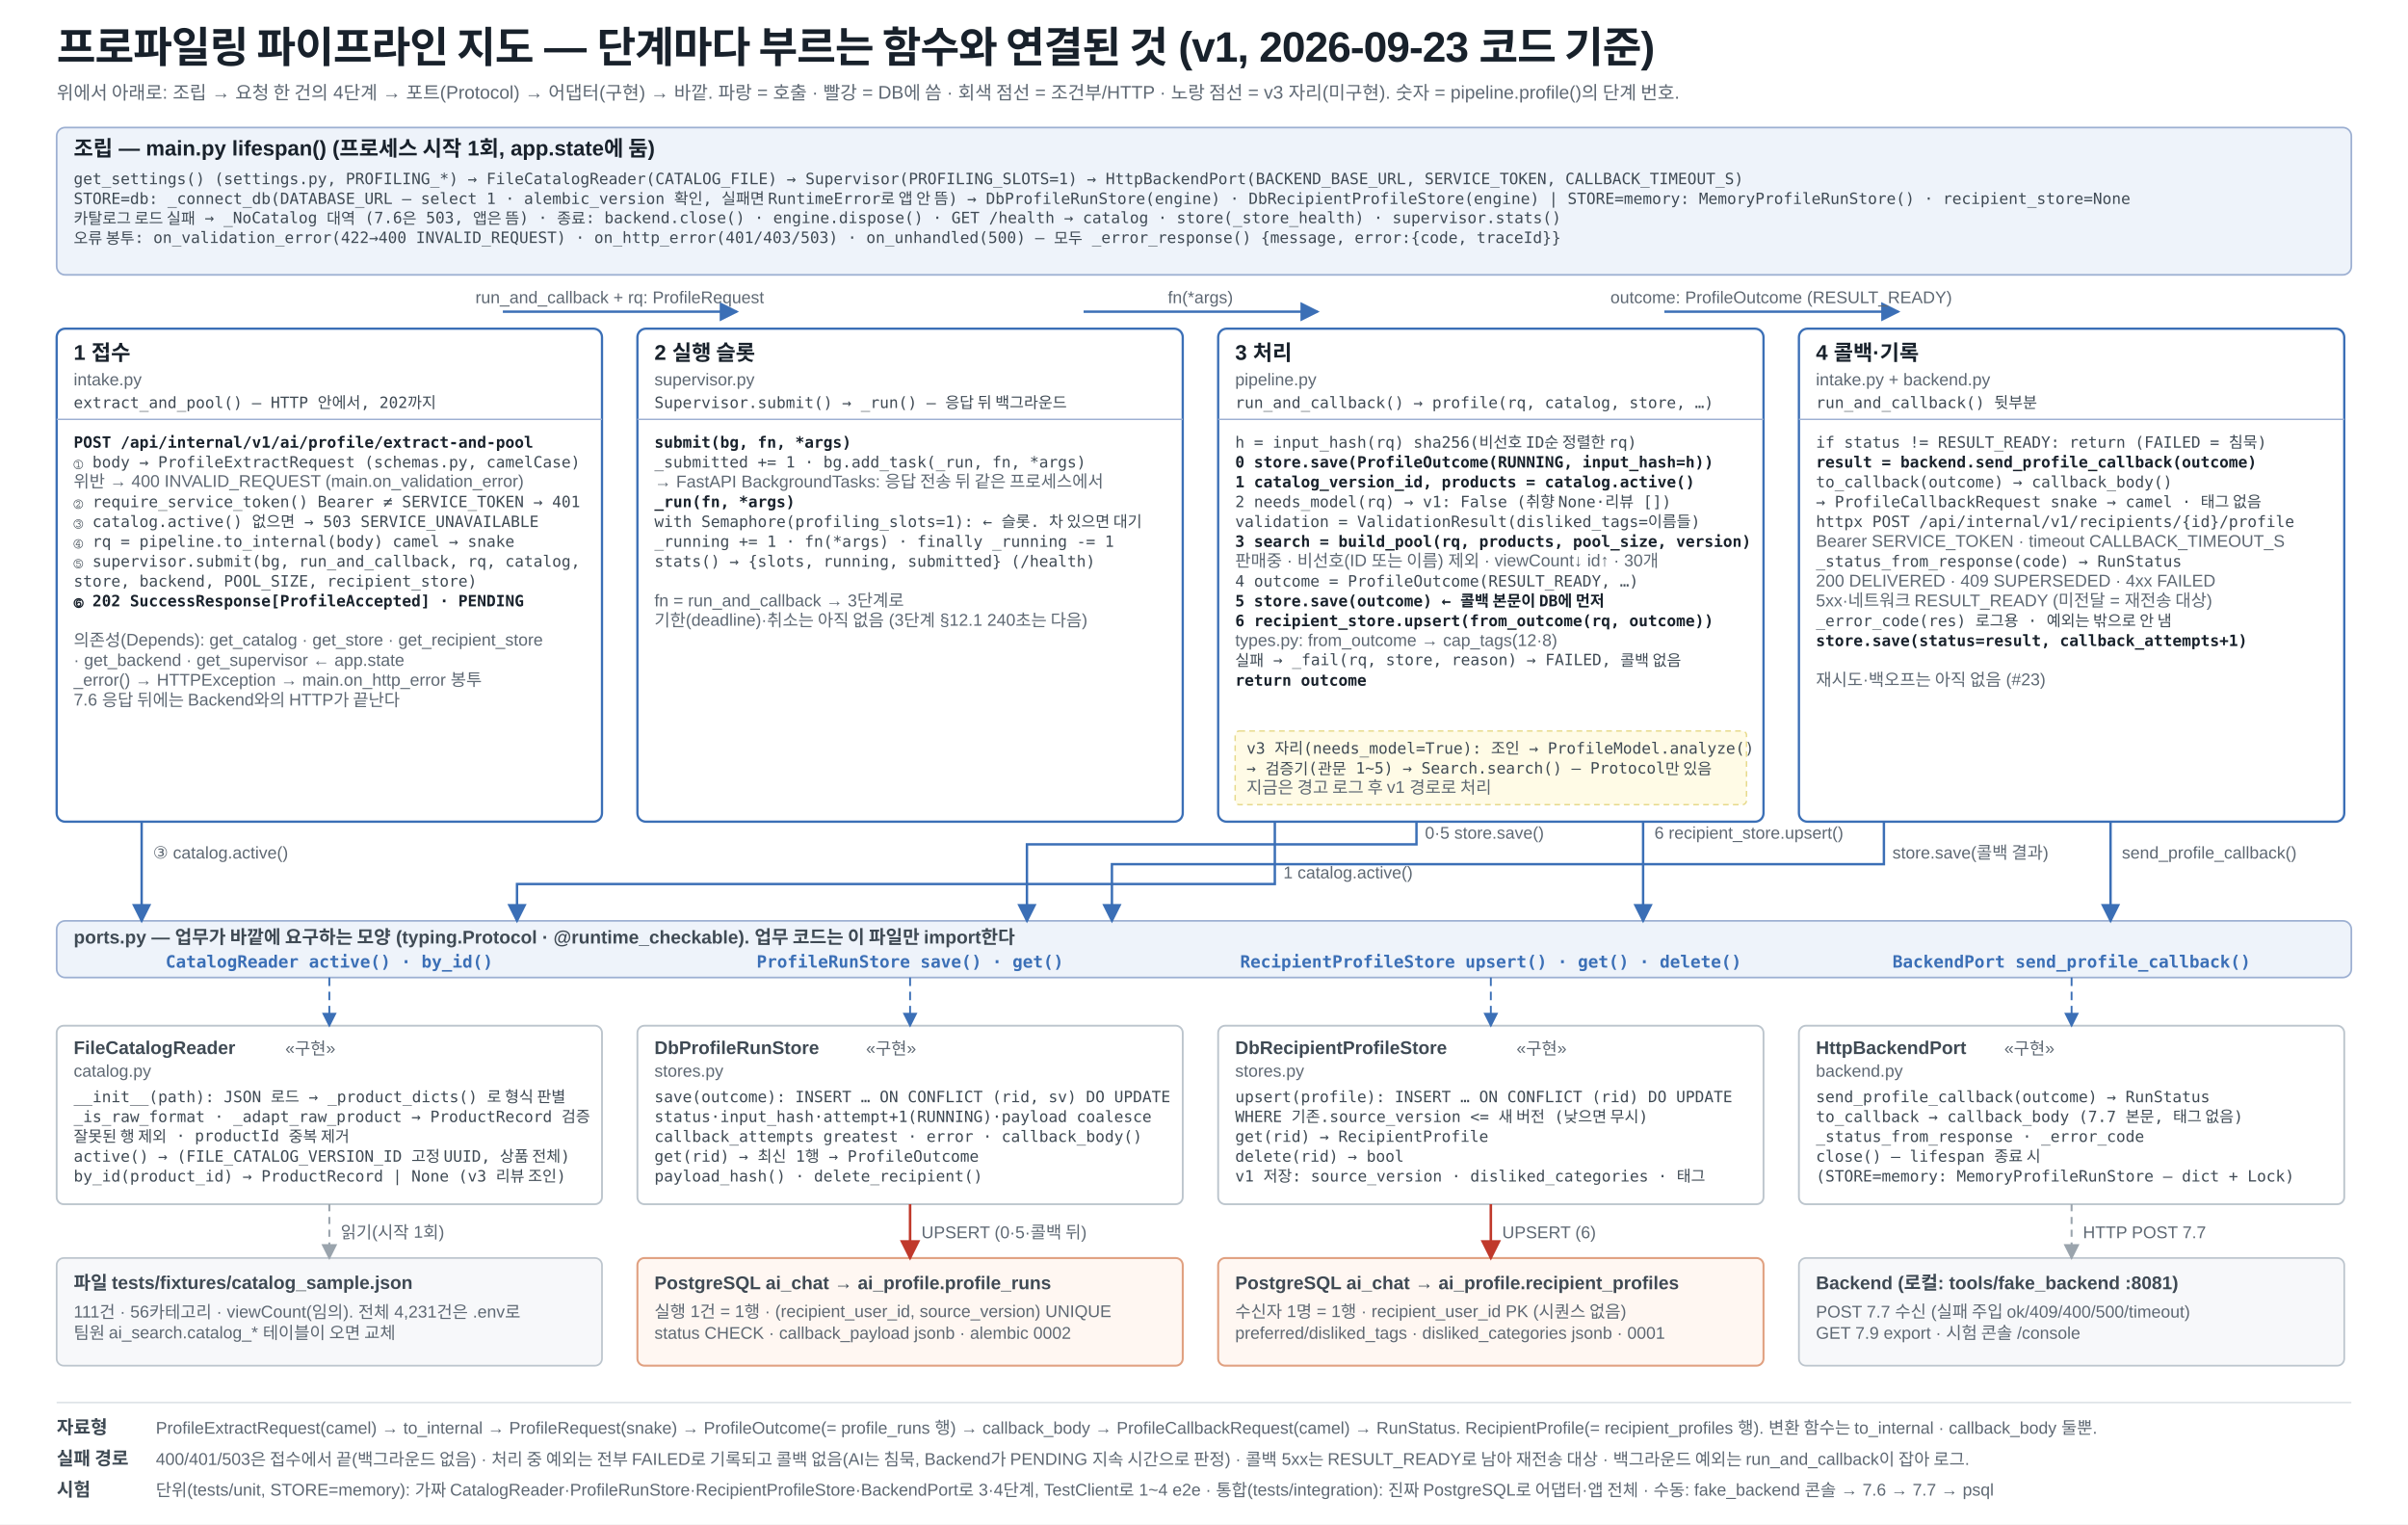
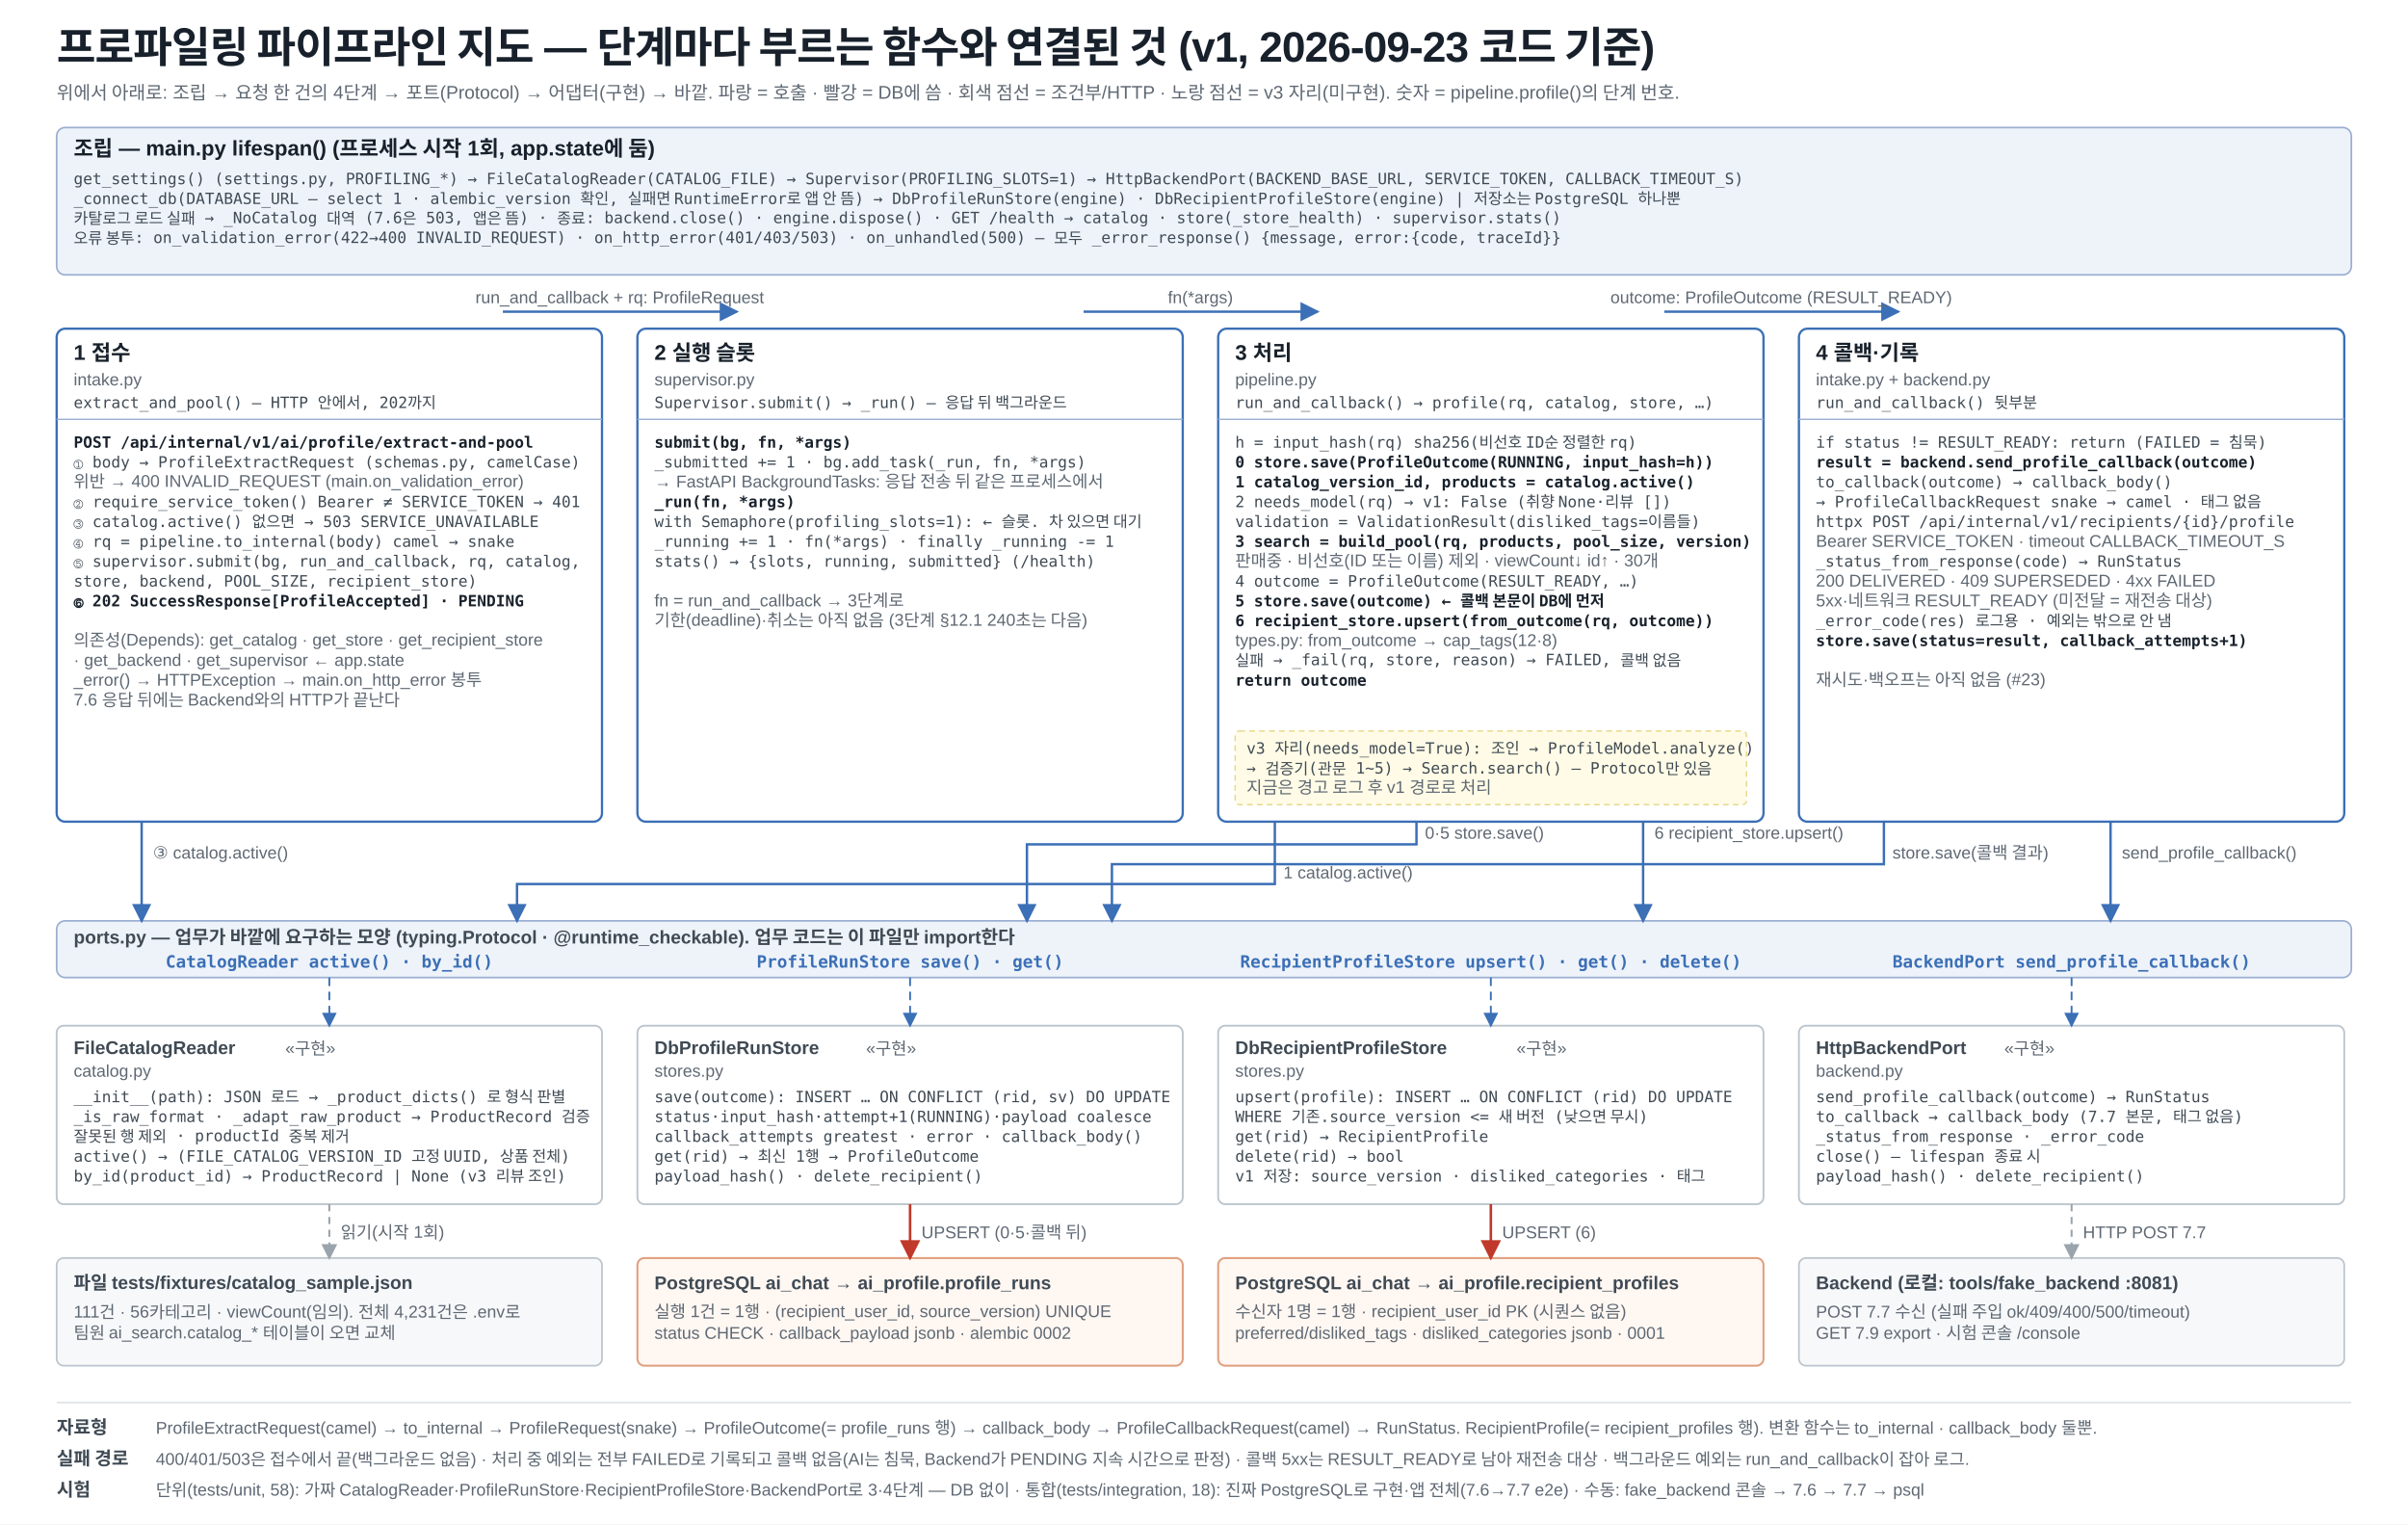
<svg xmlns="http://www.w3.org/2000/svg" width="3400" height="2152" viewBox="0 0 1700 1076" role="img">
  <defs>
    <marker id="a" markerWidth="8" markerHeight="8" refX="7" refY="4" orient="auto">
      <path d="M0 0 L8 4 L0 8 Z" fill="#3b6fb6" />
    </marker>
    <marker id="g" markerWidth="8" markerHeight="8" refX="7" refY="4" orient="auto">
      <path d="M0 0 L8 4 L0 8 Z" fill="#9aa4ad" />
    </marker>
    <marker id="w" markerWidth="8" markerHeight="8" refX="7" refY="4" orient="auto">
      <path d="M0 0 L8 4 L0 8 Z" fill="#c0392b" />
    </marker>
    <style>text{font-family:"Apple SD Gothic Neo","Noto Sans KR",Arial,sans-serif;fill:#18212b}.title{font-size:30px;font-weight:700;letter-spacing:-.6px}
.h{font-size:15px;font-weight:700}.h2{font-size:13px;font-weight:700;fill:#3f4a54}.sub{font-size:12px;fill:#5e6873}.msg{font-size:13px}
.mono{font-family:Menlo,ui-monospace,monospace;font-size:11px;fill:#3f4a54}.monob{font-family:Menlo,ui-monospace,monospace;font-size:11px;font-weight:700;fill:#18212b}
.small{font-size:13px;fill:#5e6873}.num{font-size:11px;font-weight:700;fill:#fff}.port{font-family:Menlo,ui-monospace,monospace;font-size:12px;font-weight:700;fill:#3b6fb6}
.call{fill:none;stroke:#3b6fb6;stroke-width:1.7;marker-end:url(#a)}.grey{fill:none;stroke:#9aa4ad;stroke-width:1.4;stroke-dasharray:5 4;marker-end:url(#g)}.write{fill:none;stroke:#c0392b;stroke-width:1.8;marker-end:url(#w)}
.impl{fill:none;stroke:#3b6fb6;stroke-width:1.3;stroke-dasharray:6 4;marker-end:url(#a)}
.box{fill:#fff;stroke:#bcc5cd;stroke-width:1.3}.stage{fill:#fff;stroke:#3b6fb6;stroke-width:1.6}.band{fill:#eef3fa;stroke:#9db0d2;stroke-width:1.2}.old{fill:#f7f8fa;stroke:#d5dbe0;stroke-width:1.2}
.db{fill:#fff7f2;stroke:#e0a080;stroke-width:1.4}.ext{fill:#f7f8fa;stroke:#bcc5cd;stroke-width:1.2}.v3{fill:#fffbe6;stroke:#e6d98a;stroke-width:1;stroke-dasharray:4 3}.rule{stroke:#d9dee3;stroke-width:1}</style>
  </defs>
  <rect width="1700" height="1076" fill="white" />
  <text x="40" y="44" class="title">프로파일링 파이프라인 지도 — 단계마다 부르는 함수와 연결된 것 (v1, 2026-09-23 코드 기준)</text>
  <text x="40" y="70" class="small">위에서 아래로: 조립 → 요청 한 건의 4단계 → 포트(Protocol) → 어댑터(구현) → 바깥. 파랑 = 호출 · 빨강 = DB에 씀 · 회색 점선 = 조건부/HTTP · 노랑 점선 = v3 자리(미구현). 숫자 = pipeline.profile()의 단계 번호.</text>
  <rect x="40" y="90" width="1620" height="104" rx="6" class="band" />
  <text x="52" y="110" class="h">조립 — main.py  lifespan()  (프로세스 시작 1회, app.state에 둠)</text>
  <text x="52" y="130" class="mono">get_settings() (settings.py, PROFILING_*)  →  FileCatalogReader(CATALOG_FILE)  →  Supervisor(PROFILING_SLOTS=1)  →  HttpBackendPort(BACKEND_BASE_URL, SERVICE_TOKEN, CALLBACK_TIMEOUT_S)</text>
-   <text x="52" y="144" class="mono">STORE=db: _connect_db(DATABASE_URL — select 1 · alembic_version 확인, 실패면 RuntimeError로 앱 안 뜸) → DbProfileRunStore(engine) · DbRecipientProfileStore(engine)    |    STORE=memory: MemoryProfileRunStore() · recipient_store=None</text>
+   <text x="52" y="144" class="mono">_connect_db(DATABASE_URL — select 1 · alembic_version 확인, 실패면 RuntimeError로 앱 안 뜸) → DbProfileRunStore(engine) · DbRecipientProfileStore(engine)   |   저장소는 PostgreSQL 하나뿐</text>
  <text x="52" y="158" class="mono">카탈로그 로드 실패 → _NoCatalog 대역 (7.6은 503, 앱은 뜸)    ·    종료: backend.close() · engine.dispose()    ·    GET /health → catalog · store(_store_health) · supervisor.stats()</text>
  <text x="52" y="172" class="mono">오류 봉투: on_validation_error(422→400 INVALID_REQUEST) · on_http_error(401/403/503) · on_unhandled(500) — 모두 _error_response() {message, error:{code, traceId}}</text>
  <rect x="40" y="232" width="385" height="348" rx="6" class="stage" />
  <text x="52" y="254" class="h">1  접수</text>
  <text x="52" y="272" class="sub">intake.py</text>
  <text x="52" y="288" class="mono">extract_and_pool()  — HTTP 안에서, 202까지</text>
  <line x1="40" y1="296" x2="425" y2="296" stroke="#9db0d2" />
  <rect x="450" y="232" width="385" height="348" rx="6" class="stage" />
  <text x="462" y="254" class="h">2  실행 슬롯</text>
  <text x="462" y="272" class="sub">supervisor.py</text>
  <text x="462" y="288" class="mono">Supervisor.submit() → _run()  — 응답 뒤 백그라운드</text>
  <line x1="450" y1="296" x2="835" y2="296" stroke="#9db0d2" />
  <rect x="860" y="232" width="385" height="348" rx="6" class="stage" />
  <text x="872" y="254" class="h">3  처리</text>
  <text x="872" y="272" class="sub">pipeline.py</text>
  <text x="872" y="288" class="mono">run_and_callback() → profile(rq, catalog, store, …)</text>
  <line x1="860" y1="296" x2="1245" y2="296" stroke="#9db0d2" />
  <rect x="1270" y="232" width="385" height="348" rx="6" class="stage" />
  <text x="1282" y="254" class="h">4  콜백·기록</text>
  <text x="1282" y="272" class="sub">intake.py + backend.py</text>
  <text x="1282" y="288" class="mono">run_and_callback() 뒷부분</text>
  <line x1="1270" y1="296" x2="1655" y2="296" stroke="#9db0d2" />
  <text x="52" y="316" class="monob">POST /api/internal/v1/ai/profile/extract-and-pool</text>
  <text x="52" y="330" class="mono">① body → ProfileExtractRequest  (schemas.py, camelCase)</text>
  <text x="52" y="344" class="sub">     위반 → 400 INVALID_REQUEST (main.on_validation_error)</text>
  <text x="52" y="358" class="mono">② require_service_token()  Bearer ≠ SERVICE_TOKEN → 401</text>
  <text x="52" y="372" class="mono">③ catalog.active()  없으면 → 503 SERVICE_UNAVAILABLE</text>
  <text x="52" y="386" class="mono">④ rq = pipeline.to_internal(body)   camel → snake</text>
  <text x="52" y="400" class="mono">⑤ supervisor.submit(bg, run_and_callback, rq, catalog,</text>
  <text x="52" y="414" class="mono">        store, backend, POOL_SIZE, recipient_store)</text>
  <text x="52" y="428" class="monob">⑥ 202 SuccessResponse[ProfileAccepted] · PENDING</text>
  <text x="52" y="442" class="mono" />
  <text x="52" y="456" class="sub">의존성(Depends): get_catalog · get_store · get_recipient_store</text>
  <text x="52" y="470" class="sub">· get_backend · get_supervisor  ← app.state</text>
  <text x="52" y="484" class="sub">_error() → HTTPException → main.on_http_error 봉투</text>
  <text x="52" y="498" class="sub">7.6 응답 뒤에는 Backend와의 HTTP가 끝난다</text>
  <text x="462" y="316" class="monob">submit(bg, fn, *args)</text>
  <text x="462" y="330" class="mono">  _submitted += 1 · bg.add_task(_run, fn, *args)</text>
  <text x="462" y="344" class="sub">  → FastAPI BackgroundTasks: 응답 전송 뒤 같은 프로세스에서</text>
  <text x="462" y="358" class="monob">_run(fn, *args)</text>
  <text x="462" y="372" class="mono">  with Semaphore(profiling_slots=1):   ← 슬롯. 차 있으면 대기</text>
  <text x="462" y="386" class="mono">      _running += 1 · fn(*args) · finally _running -= 1</text>
  <text x="462" y="400" class="mono">stats() → {slots, running, submitted}   (/health)</text>
  <text x="462" y="414" class="mono" />
  <text x="462" y="428" class="sub">fn = run_and_callback  → 3단계로</text>
  <text x="462" y="442" class="sub">기한(deadline)·취소는 아직 없음 (3단계 §12.1 240초는 다음)</text>
  <text x="872" y="316" class="mono">h = input_hash(rq)   sha256(비선호 ID순 정렬한 rq)</text>
  <text x="872" y="330" class="monob">0  store.save(ProfileOutcome(RUNNING, input_hash=h))</text>
  <text x="872" y="344" class="monob">1  catalog_version_id, products = catalog.active()</text>
  <text x="872" y="358" class="mono">2  needs_model(rq) → v1: False (취향 None·리뷰 [])</text>
  <text x="872" y="372" class="mono">   validation = ValidationResult(disliked_tags=이름들)</text>
  <text x="872" y="386" class="monob">3  search = build_pool(rq, products, pool_size, version)</text>
  <text x="872" y="400" class="sub">   판매중 · 비선호(ID 또는 이름) 제외 · viewCount↓ id↑ · 30개</text>
  <text x="872" y="414" class="mono">4  outcome = ProfileOutcome(RESULT_READY, …)</text>
  <text x="872" y="428" class="monob">5  store.save(outcome)      ← 콜백 본문이 DB에 먼저</text>
  <text x="872" y="442" class="monob">6  recipient_store.upsert(from_outcome(rq, outcome))</text>
  <text x="872" y="456" class="sub">   types.py: from_outcome → cap_tags(12·8)</text>
  <text x="872" y="470" class="mono">실패 → _fail(rq, store, reason) → FAILED, 콜백 없음</text>
  <text x="872" y="484" class="monob">return outcome</text>
  <rect x="872" y="516" width="361" height="52" rx="3" class="v3" />
  <text x="880" y="532" class="mono">v3 자리(needs_model=True): 조인 → ProfileModel.analyze()</text>
  <text x="880" y="546" class="mono">→ 검증기(관문 1~5) → Search.search() — Protocol만 있음</text>
  <text x="880" y="560" class="sub">지금은 경고 로그 후 v1 경로로 처리</text>
  <text x="1282" y="316" class="mono">if status != RESULT_READY: return  (FAILED = 침묵)</text>
  <text x="1282" y="330" class="monob">result = backend.send_profile_callback(outcome)</text>
  <text x="1282" y="344" class="mono">  to_callback(outcome) → callback_body()</text>
  <text x="1282" y="358" class="mono">    → ProfileCallbackRequest  snake → camel · 태그 없음</text>
  <text x="1282" y="372" class="mono">  httpx POST /api/internal/v1/recipients/{id}/profile</text>
  <text x="1282" y="386" class="sub">    Bearer SERVICE_TOKEN · timeout CALLBACK_TIMEOUT_S</text>
  <text x="1282" y="400" class="mono">  _status_from_response(code) → RunStatus</text>
  <text x="1282" y="414" class="sub">    200 DELIVERED · 409 SUPERSEDED · 4xx FAILED</text>
  <text x="1282" y="428" class="sub">    5xx·네트워크 RESULT_READY (미전달 = 재전송 대상)</text>
  <text x="1282" y="442" class="mono">  _error_code(res)  로그용 · 예외는 밖으로 안 냄</text>
  <text x="1282" y="456" class="monob">store.save(status=result, callback_attempts+1)</text>
  <text x="1282" y="470" class="mono" />
  <text x="1282" y="484" class="sub">재시도·백오프는 아직 없음 (#23)</text>
  <path d="M355 220 H520" class="call" />
  <text x="437.5" y="214" class="sub" text-anchor="middle">run_and_callback + rq: ProfileRequest</text>
  <path d="M765 220 H930" class="call" />
  <text x="847.5" y="214" class="sub" text-anchor="middle">fn(*args)</text>
  <path d="M1175 220 H1340" class="call" />
  <text x="1257.5" y="214" class="sub" text-anchor="middle">outcome: ProfileOutcome (RESULT_READY)</text>
  <rect x="40" y="650" width="1620" height="40" rx="6" class="band" />
  <text x="52" y="666" class="h2">ports.py — 업무가 바깥에 요구하는 모양 (typing.Protocol · @runtime_checkable). 업무 코드는 이 파일만 import한다</text>
  <text x="232.5" y="683" class="port" text-anchor="middle">CatalogReader  active() · by_id()</text>
  <text x="642.5" y="683" class="port" text-anchor="middle">ProfileRunStore  save() · get()</text>
  <text x="1052.5" y="683" class="port" text-anchor="middle">RecipientProfileStore  upsert() · get() · delete()</text>
  <text x="1462.5" y="683" class="port" text-anchor="middle">BackendPort  send_profile_callback()</text>
  <path d="M100 580 V650" class="call" />
  <text x="108" y="606" class="sub">③ catalog.active()</text>
  <path d="M1000 580 V596 H725 V650" class="call" />
  <text x="1006" y="592" class="sub">0·5 store.save()</text>
  <path d="M1330 580 V610 H785 V650" class="call" />
  <text x="1336" y="606" class="sub">store.save(콜백 결과)</text>
  <path d="M900 580 V624 H365 V650" class="call" />
  <text x="906" y="620" class="sub">1 catalog.active()</text>
  <path d="M1160 580 V650" class="call" />
  <text x="1168" y="592" class="sub">6 recipient_store.upsert()</text>
  <path d="M1490 580 V650" class="call" />
  <text x="1498" y="606" class="sub">send_profile_callback()</text>
  <rect x="40" y="724" width="385" height="126" rx="5" class="box" />
  <text x="52" y="744" class="h2">FileCatalogReader</text>
  <text x="201.4" y="744" class="sub">«구현»</text>
  <text x="52" y="760" class="sub">catalog.py</text>
  <text x="52" y="778" class="mono">__init__(path): JSON 로드 → _product_dicts() 로 형식 판별</text>
  <text x="52" y="792" class="mono">  _is_raw_format · _adapt_raw_product → ProductRecord 검증</text>
  <text x="52" y="806" class="mono">  잘못된 행 제외 · productId 중복 제거</text>
  <text x="52" y="820" class="mono">active() → (FILE_CATALOG_VERSION_ID 고정 UUID, 상품 전체)</text>
  <text x="52" y="834" class="mono">by_id(product_id) → ProductRecord | None  (v3 리뷰 조인)</text>
  <path d="M232.5 690 V724" class="impl" />
  <rect x="450" y="724" width="385" height="126" rx="5" class="box" />
  <text x="462" y="744" class="h2">DbProfileRunStore</text>
  <text x="611.4" y="744" class="sub">«구현»</text>
  <text x="462" y="760" class="sub">stores.py</text>
  <text x="462" y="778" class="mono">save(outcome): INSERT … ON CONFLICT (rid, sv) DO UPDATE</text>
  <text x="462" y="792" class="mono">  status·input_hash·attempt+1(RUNNING)·payload coalesce</text>
  <text x="462" y="806" class="mono">  callback_attempts greatest · error · callback_body()</text>
  <text x="462" y="820" class="mono">get(rid) → 최신 1행 → ProfileOutcome</text>
  <text x="462" y="834" class="mono">payload_hash() · delete_recipient()</text>
  <path d="M642.5 690 V724" class="impl" />
  <rect x="860" y="724" width="385" height="126" rx="5" class="box" />
  <text x="872" y="744" class="h2">DbRecipientProfileStore</text>
  <text x="1070.6" y="744" class="sub">«구현»</text>
  <text x="872" y="760" class="sub">stores.py</text>
  <text x="872" y="778" class="mono">upsert(profile): INSERT … ON CONFLICT (rid) DO UPDATE</text>
  <text x="872" y="792" class="mono">  WHERE 기존.source_version &lt;= 새 버전 (낮으면 무시)</text>
  <text x="872" y="806" class="mono">get(rid) → RecipientProfile</text>
  <text x="872" y="820" class="mono">delete(rid) → bool</text>
  <text x="872" y="834" class="mono">v1 저장: source_version · disliked_categories · 태그</text>
  <path d="M1052.5 690 V724" class="impl" />
  <rect x="1270" y="724" width="385" height="126" rx="5" class="box" />
  <text x="1282" y="744" class="h2">HttpBackendPort</text>
  <text x="1415.0" y="744" class="sub">«구현»</text>
  <text x="1282" y="760" class="sub">backend.py</text>
  <text x="1282" y="778" class="mono">send_profile_callback(outcome) → RunStatus</text>
  <text x="1282" y="792" class="mono">  to_callback → callback_body (7.7 본문, 태그 없음)</text>
  <text x="1282" y="806" class="mono">  _status_from_response · _error_code</text>
  <text x="1282" y="820" class="mono">close() — lifespan 종료 시</text>
-   <text x="1282" y="834" class="mono">(STORE=memory: MemoryProfileRunStore — dict + Lock)</text>
+   <text x="1282" y="834" class="mono">payload_hash() · delete_recipient()</text>
  <path d="M1462.5 690 V724" class="impl" />
  <rect x="40" y="888" width="385" height="76" rx="5" class="ext" />
  <text x="52" y="910" class="h2">파일  tests/fixtures/catalog_sample.json</text>
  <text x="52" y="930" class="sub">111건 · 56카테고리 · viewCount(임의). 전체 4,231건은 .env로</text>
  <text x="52" y="945" class="sub">팀원 ai_search.catalog_* 테이블이 오면 교체</text>
  <rect x="450" y="888" width="385" height="76" rx="5" class="db" />
  <text x="462" y="910" class="h2">PostgreSQL  ai_chat → ai_profile.profile_runs</text>
  <text x="462" y="930" class="sub">실행 1건 = 1행 · (recipient_user_id, source_version) UNIQUE</text>
  <text x="462" y="945" class="sub">status CHECK · callback_payload jsonb · alembic 0002</text>
  <rect x="860" y="888" width="385" height="76" rx="5" class="db" />
  <text x="872" y="910" class="h2">PostgreSQL  ai_chat → ai_profile.recipient_profiles</text>
  <text x="872" y="930" class="sub">수신자 1명 = 1행 · recipient_user_id PK (시퀀스 없음)</text>
  <text x="872" y="945" class="sub">preferred/disliked_tags · disliked_categories jsonb · 0001</text>
  <rect x="1270" y="888" width="385" height="76" rx="5" class="ext" />
  <text x="1282" y="910" class="h2">Backend  (로컬: tools/fake_backend  :8081)</text>
  <text x="1282" y="930" class="sub">POST 7.7 수신 (실패 주입 ok/409/400/500/timeout)</text>
  <text x="1282" y="945" class="sub">GET 7.9 export · 시험 콘솔 /console</text>
  <path d="M232.5 850 V888" class="grey" />
  <text x="240.5" y="874" class="sub">읽기(시작 1회)</text>
  <path d="M642.5 850 V888" class="write" />
  <text x="650.5" y="874" class="sub">UPSERT (0·5·콜백 뒤)</text>
  <path d="M1052.5 850 V888" class="write" />
  <text x="1060.5" y="874" class="sub">UPSERT (6)</text>
  <path d="M1462.5 850 V888" class="grey" />
  <text x="1470.5" y="874" class="sub">HTTP POST 7.7</text>
  <line x1="40" y1="990" x2="1660" y2="990" class="rule" />
  <text x="40" y="1012" class="h2">자료형</text>
  <text x="110" y="1012" class="sub">ProfileExtractRequest(camel) → to_internal → ProfileRequest(snake) → ProfileOutcome(= profile_runs 행) → callback_body → ProfileCallbackRequest(camel) → RunStatus.   RecipientProfile(= recipient_profiles 행).   변환 함수는 to_internal · callback_body 둘뿐.</text>
  <text x="40" y="1034" class="h2">실패 경로</text>
  <text x="110" y="1034" class="sub">400/401/503은 접수에서 끝(백그라운드 없음) · 처리 중 예외는 전부 FAILED로 기록되고 콜백 없음(AI는 침묵, Backend가 PENDING 지속 시간으로 판정) · 콜백 5xx는 RESULT_READY로 남아 재전송 대상 · 백그라운드 예외는 run_and_callback이 잡아 로그.</text>
  <text x="40" y="1056" class="h2">시험</text>
-   <text x="110" y="1056" class="sub">단위(tests/unit, STORE=memory): 가짜 CatalogReader·ProfileRunStore·RecipientProfileStore·BackendPort로 3·4단계, TestClient로 1~4 e2e   ·   통합(tests/integration): 진짜 PostgreSQL로 어댑터·앱 전체   ·   수동: fake_backend 콘솔 → 7.6 → 7.7 → psql</text>
+   <text x="110" y="1056" class="sub">단위(tests/unit, 58): 가짜 CatalogReader·ProfileRunStore·RecipientProfileStore·BackendPort로 3·4단계 — DB 없이   ·   통합(tests/integration, 18): 진짜 PostgreSQL로 구현·앱 전체(7.6→7.7 e2e)   ·   수동: fake_backend 콘솔 → 7.6 → 7.7 → psql</text>
</svg>
